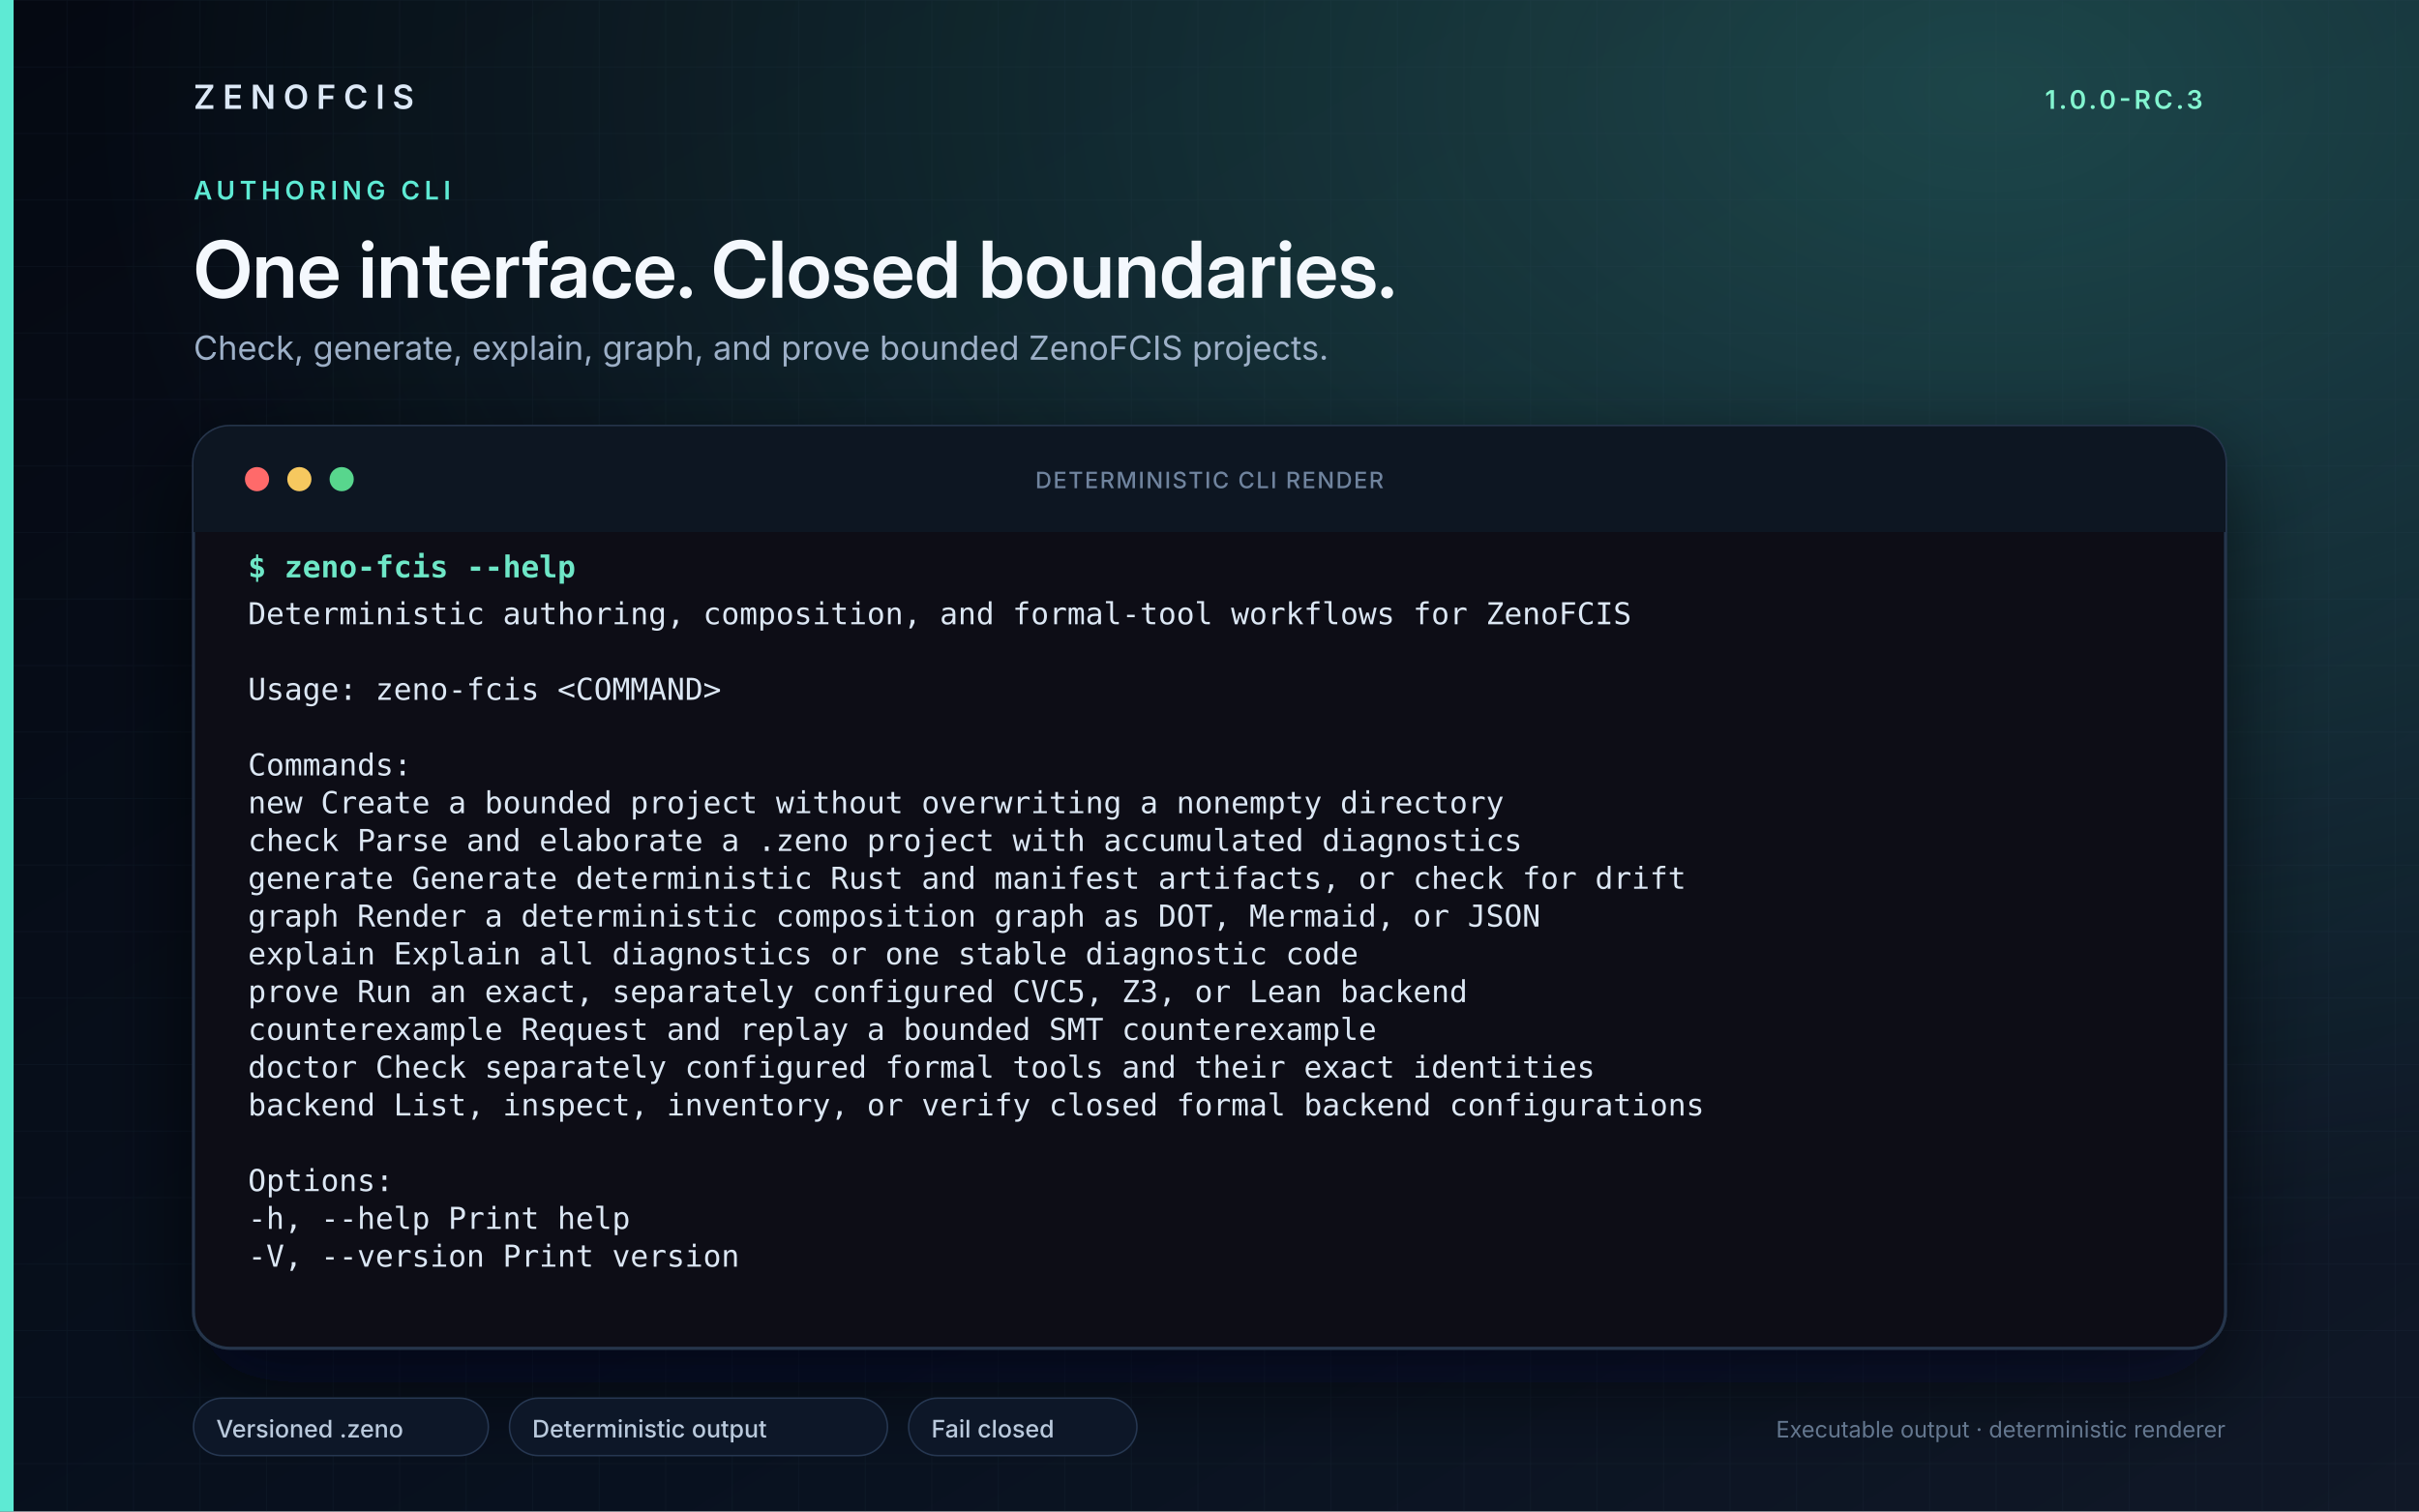
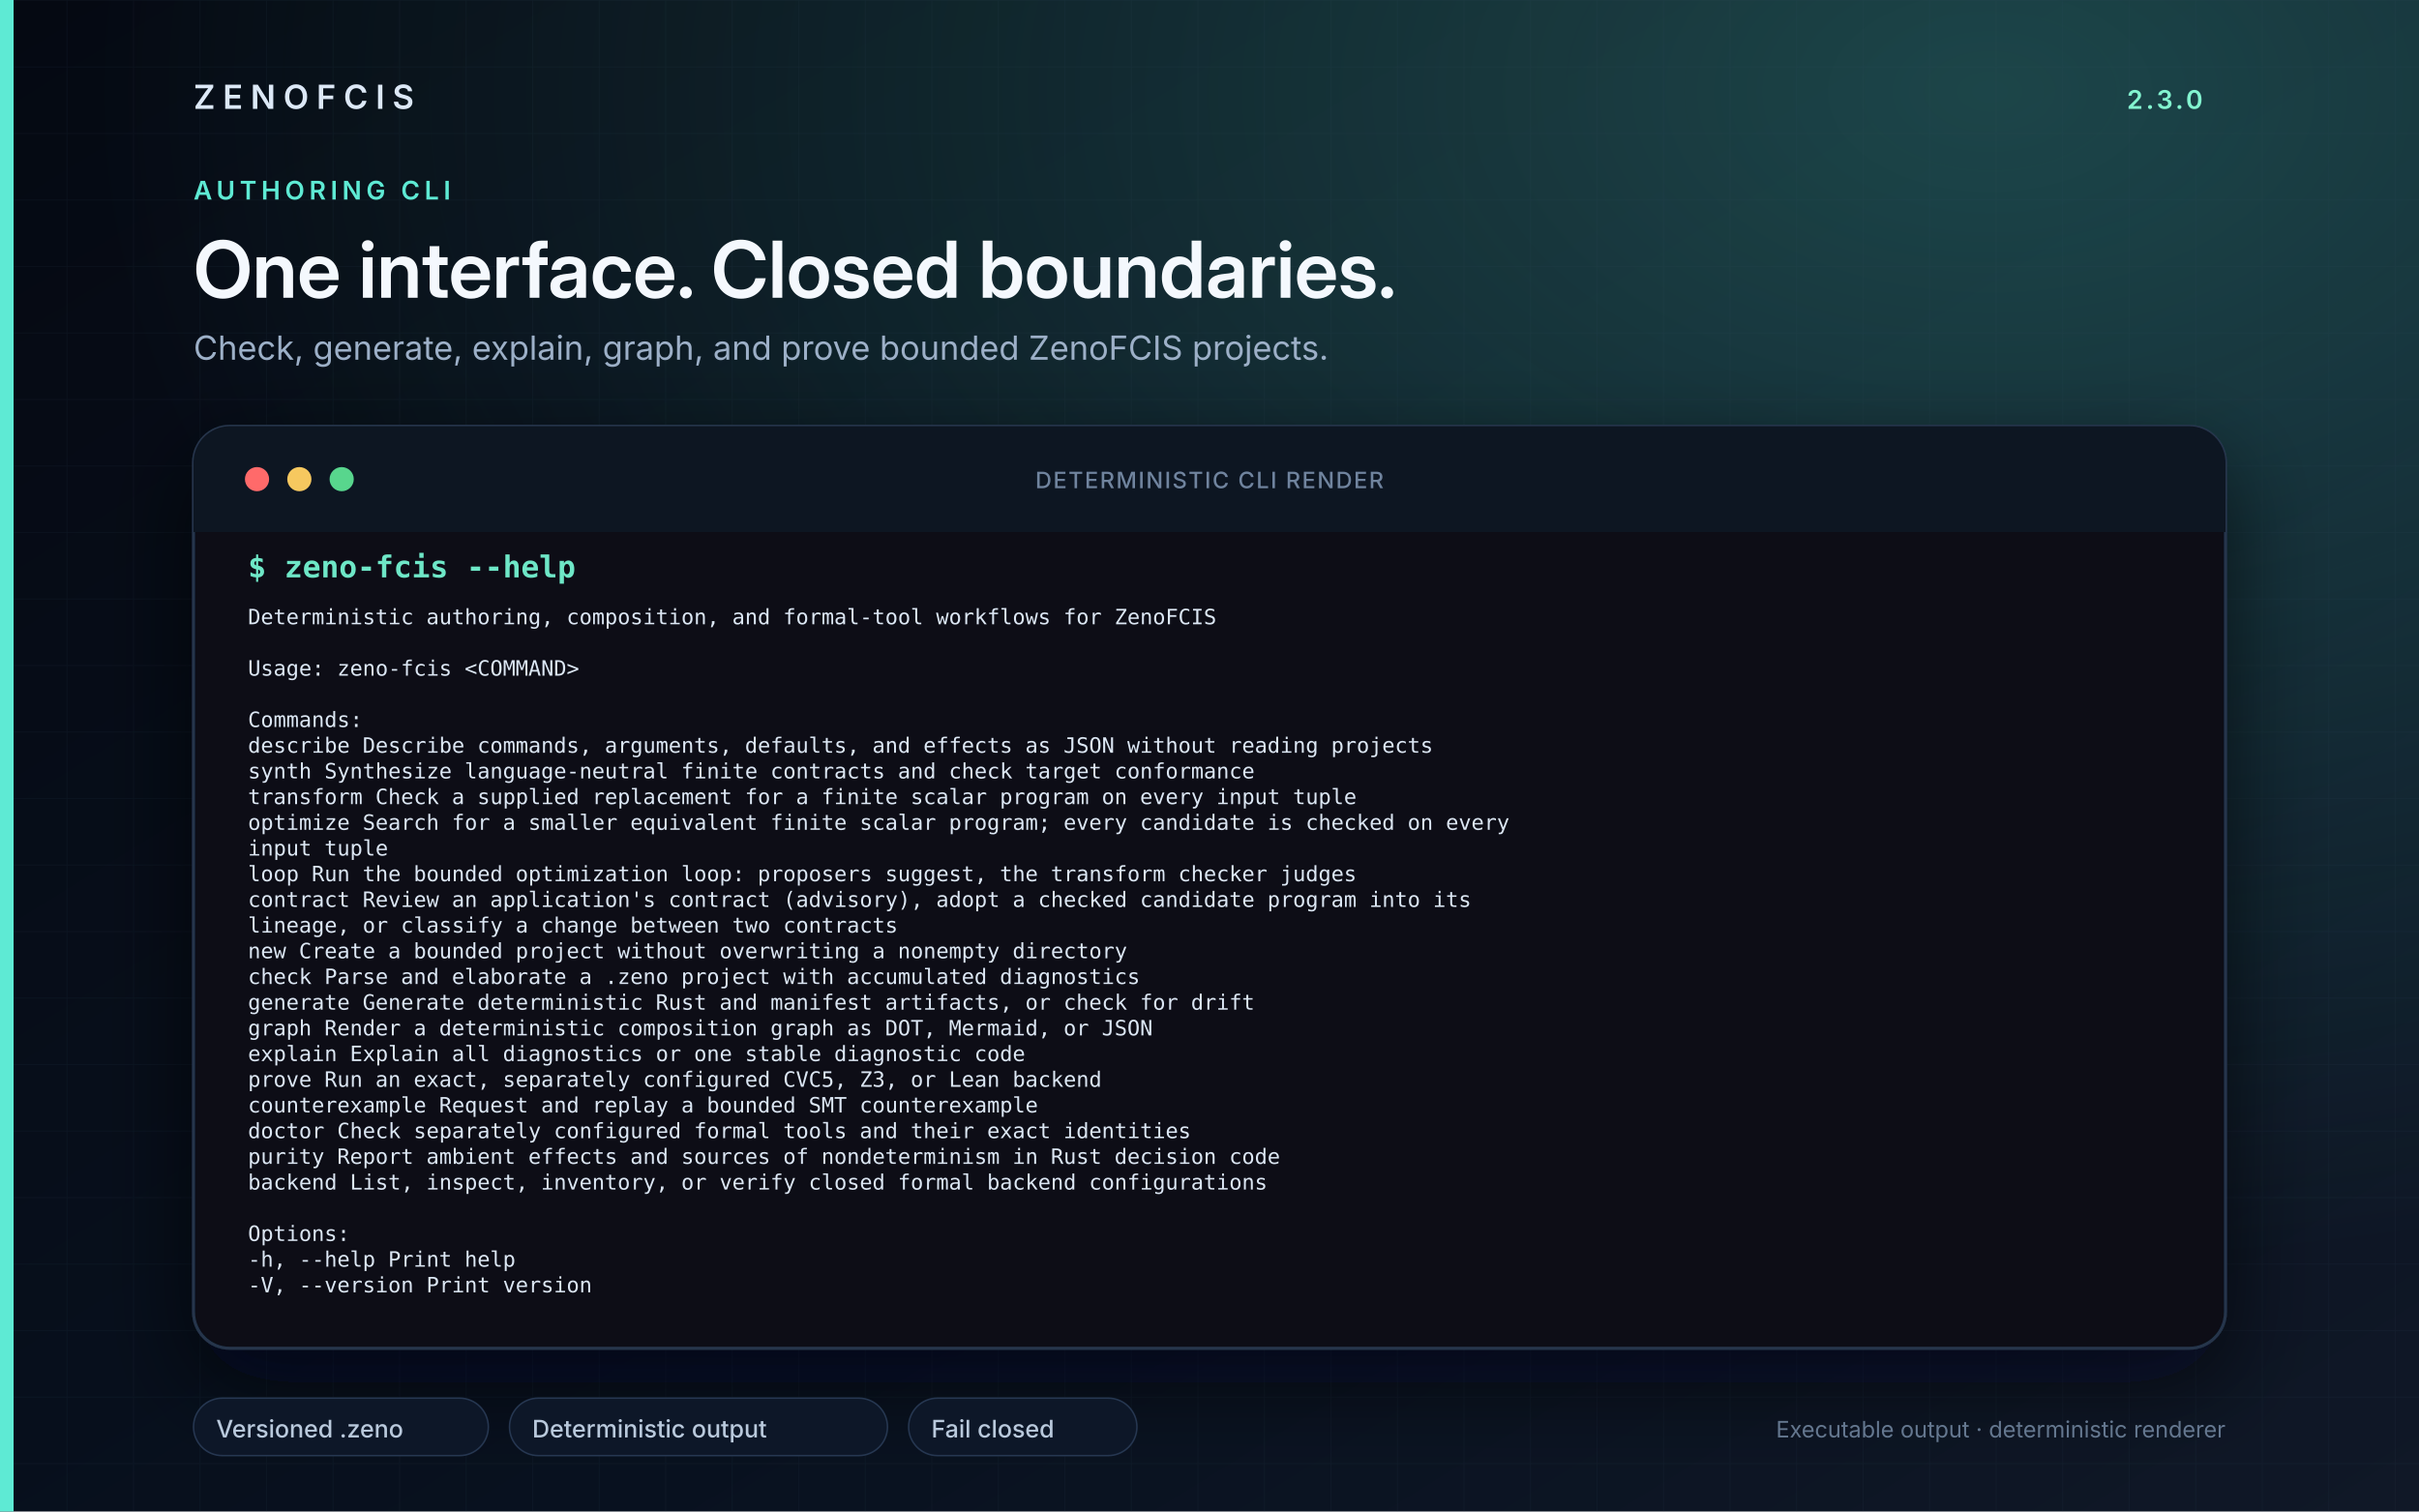
<svg xmlns="http://www.w3.org/2000/svg" width="1600" height="1000" viewBox="0 0 1600 1000" role="img" aria-label="One interface. Closed boundaries.">
  <defs>
    <linearGradient id="background" x1="0" y1="0" x2="1" y2="1">
      <stop offset="0" stop-color="#050912" />
      <stop offset="0.62" stop-color="#08111f" />
      <stop offset="1" stop-color="#101827" />
    </linearGradient>
    <radialGradient id="glow" cx="0.82" cy="0.06" r="0.78">
      <stop offset="0" stop-color="#5eead4" stop-opacity="0.25" />
      <stop offset="1" stop-color="#5eead4" stop-opacity="0" />
    </radialGradient>
    <pattern id="grid" width="44" height="44" patternUnits="userSpaceOnUse">
      <path d="M 44 0 L 0 0 0 44" fill="none" stroke="#39506a" stroke-opacity="0.12" stroke-width="1" />
    </pattern>
    <filter id="shadow" x="-20%" y="-20%" width="140%" height="150%">
      <feDropShadow dx="0" dy="22" stdDeviation="30" flood-color="#000611" flood-opacity="0.62" />
    </filter>
  </defs>
  <style>
    .brand { font-family: Inter, sans-serif; font-size: 22px; font-weight: 600; letter-spacing: 5px; fill: #dce8f6; }
    .release { font-family: Inter, sans-serif; font-size: 17px; font-weight: 600; letter-spacing: 2px; fill: #83f5d0; }
    .eyebrow { font-family: Inter, sans-serif; font-size: 17px; font-weight: 600; letter-spacing: 3px; fill: #5eead4; }
    .title { font-family: 'Inter Display', Inter, sans-serif; font-size: 52px; font-weight: 600; fill: #f4f8fd; }
    .subtitle { font-family: Inter, sans-serif; font-size: 22px; font-weight: 400; fill: #9db0c8; }
-     .terminal { font-family: 'DejaVu Sans Mono', monospace; font-size: 20px; font-weight: 400; fill: #dce7f4; }
+     .terminal { font-family: 'DejaVu Sans Mono', monospace; font-size: 14px; font-weight: 400; fill: #dce7f4; }
    .prompt { font-family: 'DejaVu Sans Mono', monospace; font-size: 20px; font-weight: 600; fill: #6ee7c7; }
    .terminal-title { font-family: Inter, sans-serif; font-size: 15px; font-weight: 500; fill: #70849e; letter-spacing: 1px; }
    .badge { font-family: Inter, sans-serif; font-size: 16px; font-weight: 500; fill: #b9c9dc; }
    .footer { font-family: Inter, sans-serif; font-size: 15px; font-weight: 400; fill: #64778f; }
    .node-id { font-family: Inter, sans-serif; font-size: 15px; font-weight: 600; fill: #7de4cb; letter-spacing: 2px; }
    .node-title { font-family: 'DejaVu Sans Mono', monospace; font-size: 25px; font-weight: 600; fill: #ecf7ff; }
    .metric-label { font-family: Inter, sans-serif; font-size: 14px; font-weight: 600; letter-spacing: 2px; fill: #72d9ca; }
    .metric-value { font-family: 'Inter Display', Inter, sans-serif; font-size: 48px; font-weight: 600; fill: #f2f8ff; }
    .hash { font-family: 'DejaVu Sans Mono', monospace; font-size: 17px; font-weight: 400; fill: #c5d5e8; }
    .slot-detail { font-family: Inter, sans-serif; font-size: 14px; font-weight: 400; fill: #8fa5bc; }
  </style>
  <rect width="1600" height="1000" fill="url(#background)" />
  <rect width="1600" height="1000" fill="url(#glow)" />
  <rect width="1600" height="1000" fill="url(#grid)" />
  <rect x="0" y="0" width="9" height="1000" fill="#5eead4" />
  <text x="128" y="72" class="brand">ZENOFCIS</text>
-   <text x="1457" y="72" text-anchor="end" class="release">1.0.0-RC.3</text>
+   <text x="1457" y="72" text-anchor="end" class="release">2.3.0</text>
  <text x="128" y="132" class="eyebrow">AUTHORING CLI</text>
  <text x="128" y="197" class="title">One interface. Closed boundaries.</text>
  <text x="128" y="238" class="subtitle">Check, generate, explain, graph, and prove bounded ZenoFCIS projects.</text>
  <g filter="url(#shadow)">
    <rect x="128" y="282" width="1344" height="610" rx="24" fill="#080e18" stroke="#26364c" stroke-width="2" />
    <rect x="128" y="282" width="1344" height="70" rx="24" fill="#0d1624" />
    <rect x="128" y="328" width="1344" height="24" fill="#0d1624" />
    <circle cx="170" cy="317" r="8" fill="#ff6b6b" />
    <circle cx="198" cy="317" r="8" fill="#f6c85f" />
    <circle cx="226" cy="317" r="8" fill="#58d68d" />
    <text x="800" y="323" text-anchor="middle" class="terminal-title">DETERMINISTIC CLI RENDER</text>
  </g>
  <text x="164" y="382" class="prompt">$ zeno-fcis --help</text>
  <text x="164" y="413" class="terminal">Deterministic authoring, composition, and formal-tool workflows for ZenoFCIS</text>
-   <text x="164" y="438" class="terminal" />
-   <text x="164" y="463" class="terminal">Usage: zeno-fcis &lt;COMMAND&gt;</text>
-   <text x="164" y="488" class="terminal" />
-   <text x="164" y="513" class="terminal">Commands:</text>
-   <text x="164" y="538" class="terminal">  new             Create a bounded project without overwriting a nonempty directory</text>
-   <text x="164" y="563" class="terminal">  check           Parse and elaborate a .zeno project with accumulated diagnostics</text>
-   <text x="164" y="588" class="terminal">  generate        Generate deterministic Rust and manifest artifacts, or check for drift</text>
-   <text x="164" y="613" class="terminal">  graph           Render a deterministic composition graph as DOT, Mermaid, or JSON</text>
-   <text x="164" y="638" class="terminal">  explain         Explain all diagnostics or one stable diagnostic code</text>
-   <text x="164" y="663" class="terminal">  prove           Run an exact, separately configured CVC5, Z3, or Lean backend</text>
-   <text x="164" y="688" class="terminal">  counterexample  Request and replay a bounded SMT counterexample</text>
-   <text x="164" y="713" class="terminal">  doctor          Check separately configured formal tools and their exact identities</text>
-   <text x="164" y="738" class="terminal">  backend         List, inspect, inventory, or verify closed formal backend configurations</text>
-   <text x="164" y="763" class="terminal" />
-   <text x="164" y="788" class="terminal">Options:</text>
-   <text x="164" y="813" class="terminal">  -h, --help     Print help</text>
-   <text x="164" y="838" class="terminal">  -V, --version  Print version</text>
+   <text x="164" y="430" class="terminal" />
+   <text x="164" y="447" class="terminal">Usage: zeno-fcis &lt;COMMAND&gt;</text>
+   <text x="164" y="464" class="terminal" />
+   <text x="164" y="481" class="terminal">Commands:</text>
+   <text x="164" y="498" class="terminal">  describe        Describe commands, arguments, defaults, and effects as JSON without reading projects</text>
+   <text x="164" y="515" class="terminal">  synth           Synthesize language-neutral finite contracts and check target conformance</text>
+   <text x="164" y="532" class="terminal">  transform       Check a supplied replacement for a finite scalar program on every input tuple</text>
+   <text x="164" y="549" class="terminal">  optimize        Search for a smaller equivalent finite scalar program; every candidate is checked on every</text>
+   <text x="164" y="566" class="terminal">  input tuple</text>
+   <text x="164" y="583" class="terminal">  loop            Run the bounded optimization loop: proposers suggest, the transform checker judges</text>
+   <text x="164" y="600" class="terminal">  contract        Review an application's contract (advisory), adopt a checked candidate program into its</text>
+   <text x="164" y="617" class="terminal">  lineage, or classify a change between two contracts</text>
+   <text x="164" y="634" class="terminal">  new             Create a bounded project without overwriting a nonempty directory</text>
+   <text x="164" y="651" class="terminal">  check           Parse and elaborate a .zeno project with accumulated diagnostics</text>
+   <text x="164" y="668" class="terminal">  generate        Generate deterministic Rust and manifest artifacts, or check for drift</text>
+   <text x="164" y="685" class="terminal">  graph           Render a deterministic composition graph as DOT, Mermaid, or JSON</text>
+   <text x="164" y="702" class="terminal">  explain         Explain all diagnostics or one stable diagnostic code</text>
+   <text x="164" y="719" class="terminal">  prove           Run an exact, separately configured CVC5, Z3, or Lean backend</text>
+   <text x="164" y="736" class="terminal">  counterexample  Request and replay a bounded SMT counterexample</text>
+   <text x="164" y="753" class="terminal">  doctor          Check separately configured formal tools and their exact identities</text>
+   <text x="164" y="770" class="terminal">  purity          Report ambient effects and sources of nondeterminism in Rust decision code</text>
+   <text x="164" y="787" class="terminal">  backend         List, inspect, inventory, or verify closed formal backend configurations</text>
+   <text x="164" y="804" class="terminal" />
+   <text x="164" y="821" class="terminal">Options:</text>
+   <text x="164" y="838" class="terminal">  -h, --help     Print help</text>
+   <text x="164" y="855" class="terminal">  -V, --version  Print version</text>
  <rect x="128" y="925" width="195" height="38" rx="19" fill="#0d1728" stroke="#263751" />
  <text x="143" y="951" class="badge">Versioned .zeno</text>
  <rect x="337" y="925" width="250" height="38" rx="19" fill="#0d1728" stroke="#263751" />
  <text x="352" y="951" class="badge">Deterministic output</text>
  <rect x="601" y="925" width="151" height="38" rx="19" fill="#0d1728" stroke="#263751" />
  <text x="616" y="951" class="badge">Fail closed</text>
  <text x="1472" y="951" text-anchor="end" class="footer">Executable output · deterministic renderer</text>
</svg>
